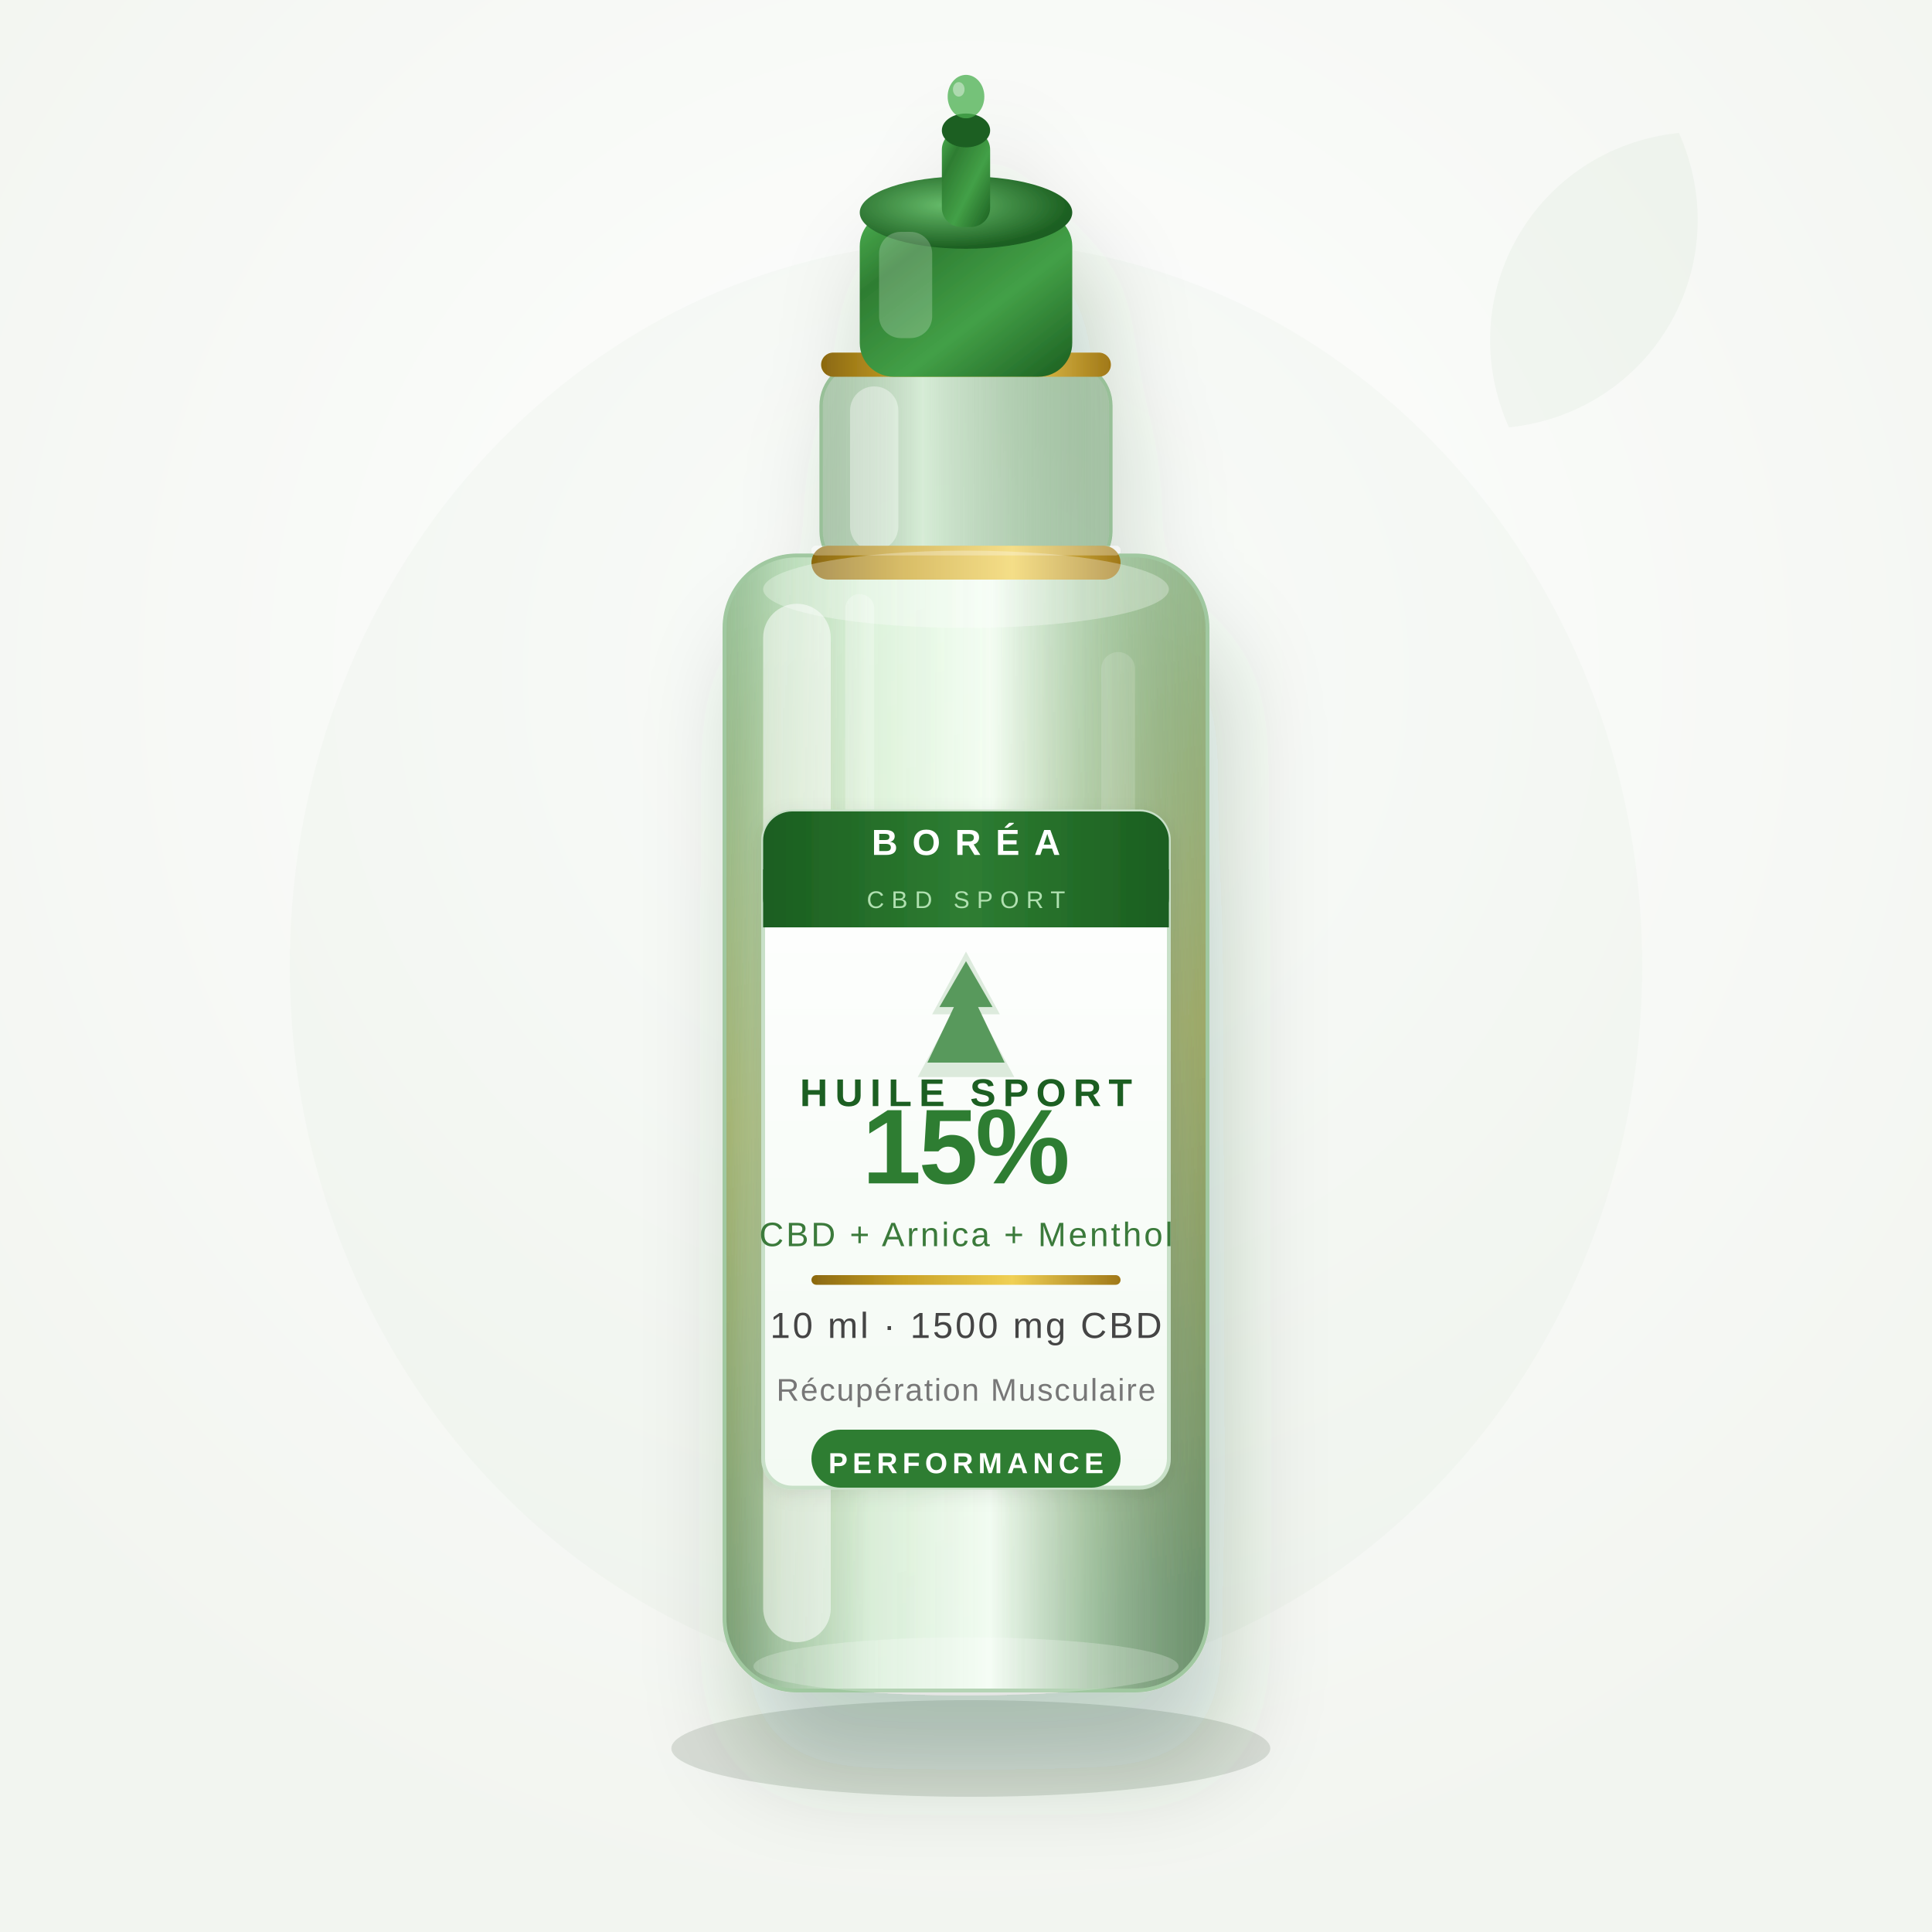
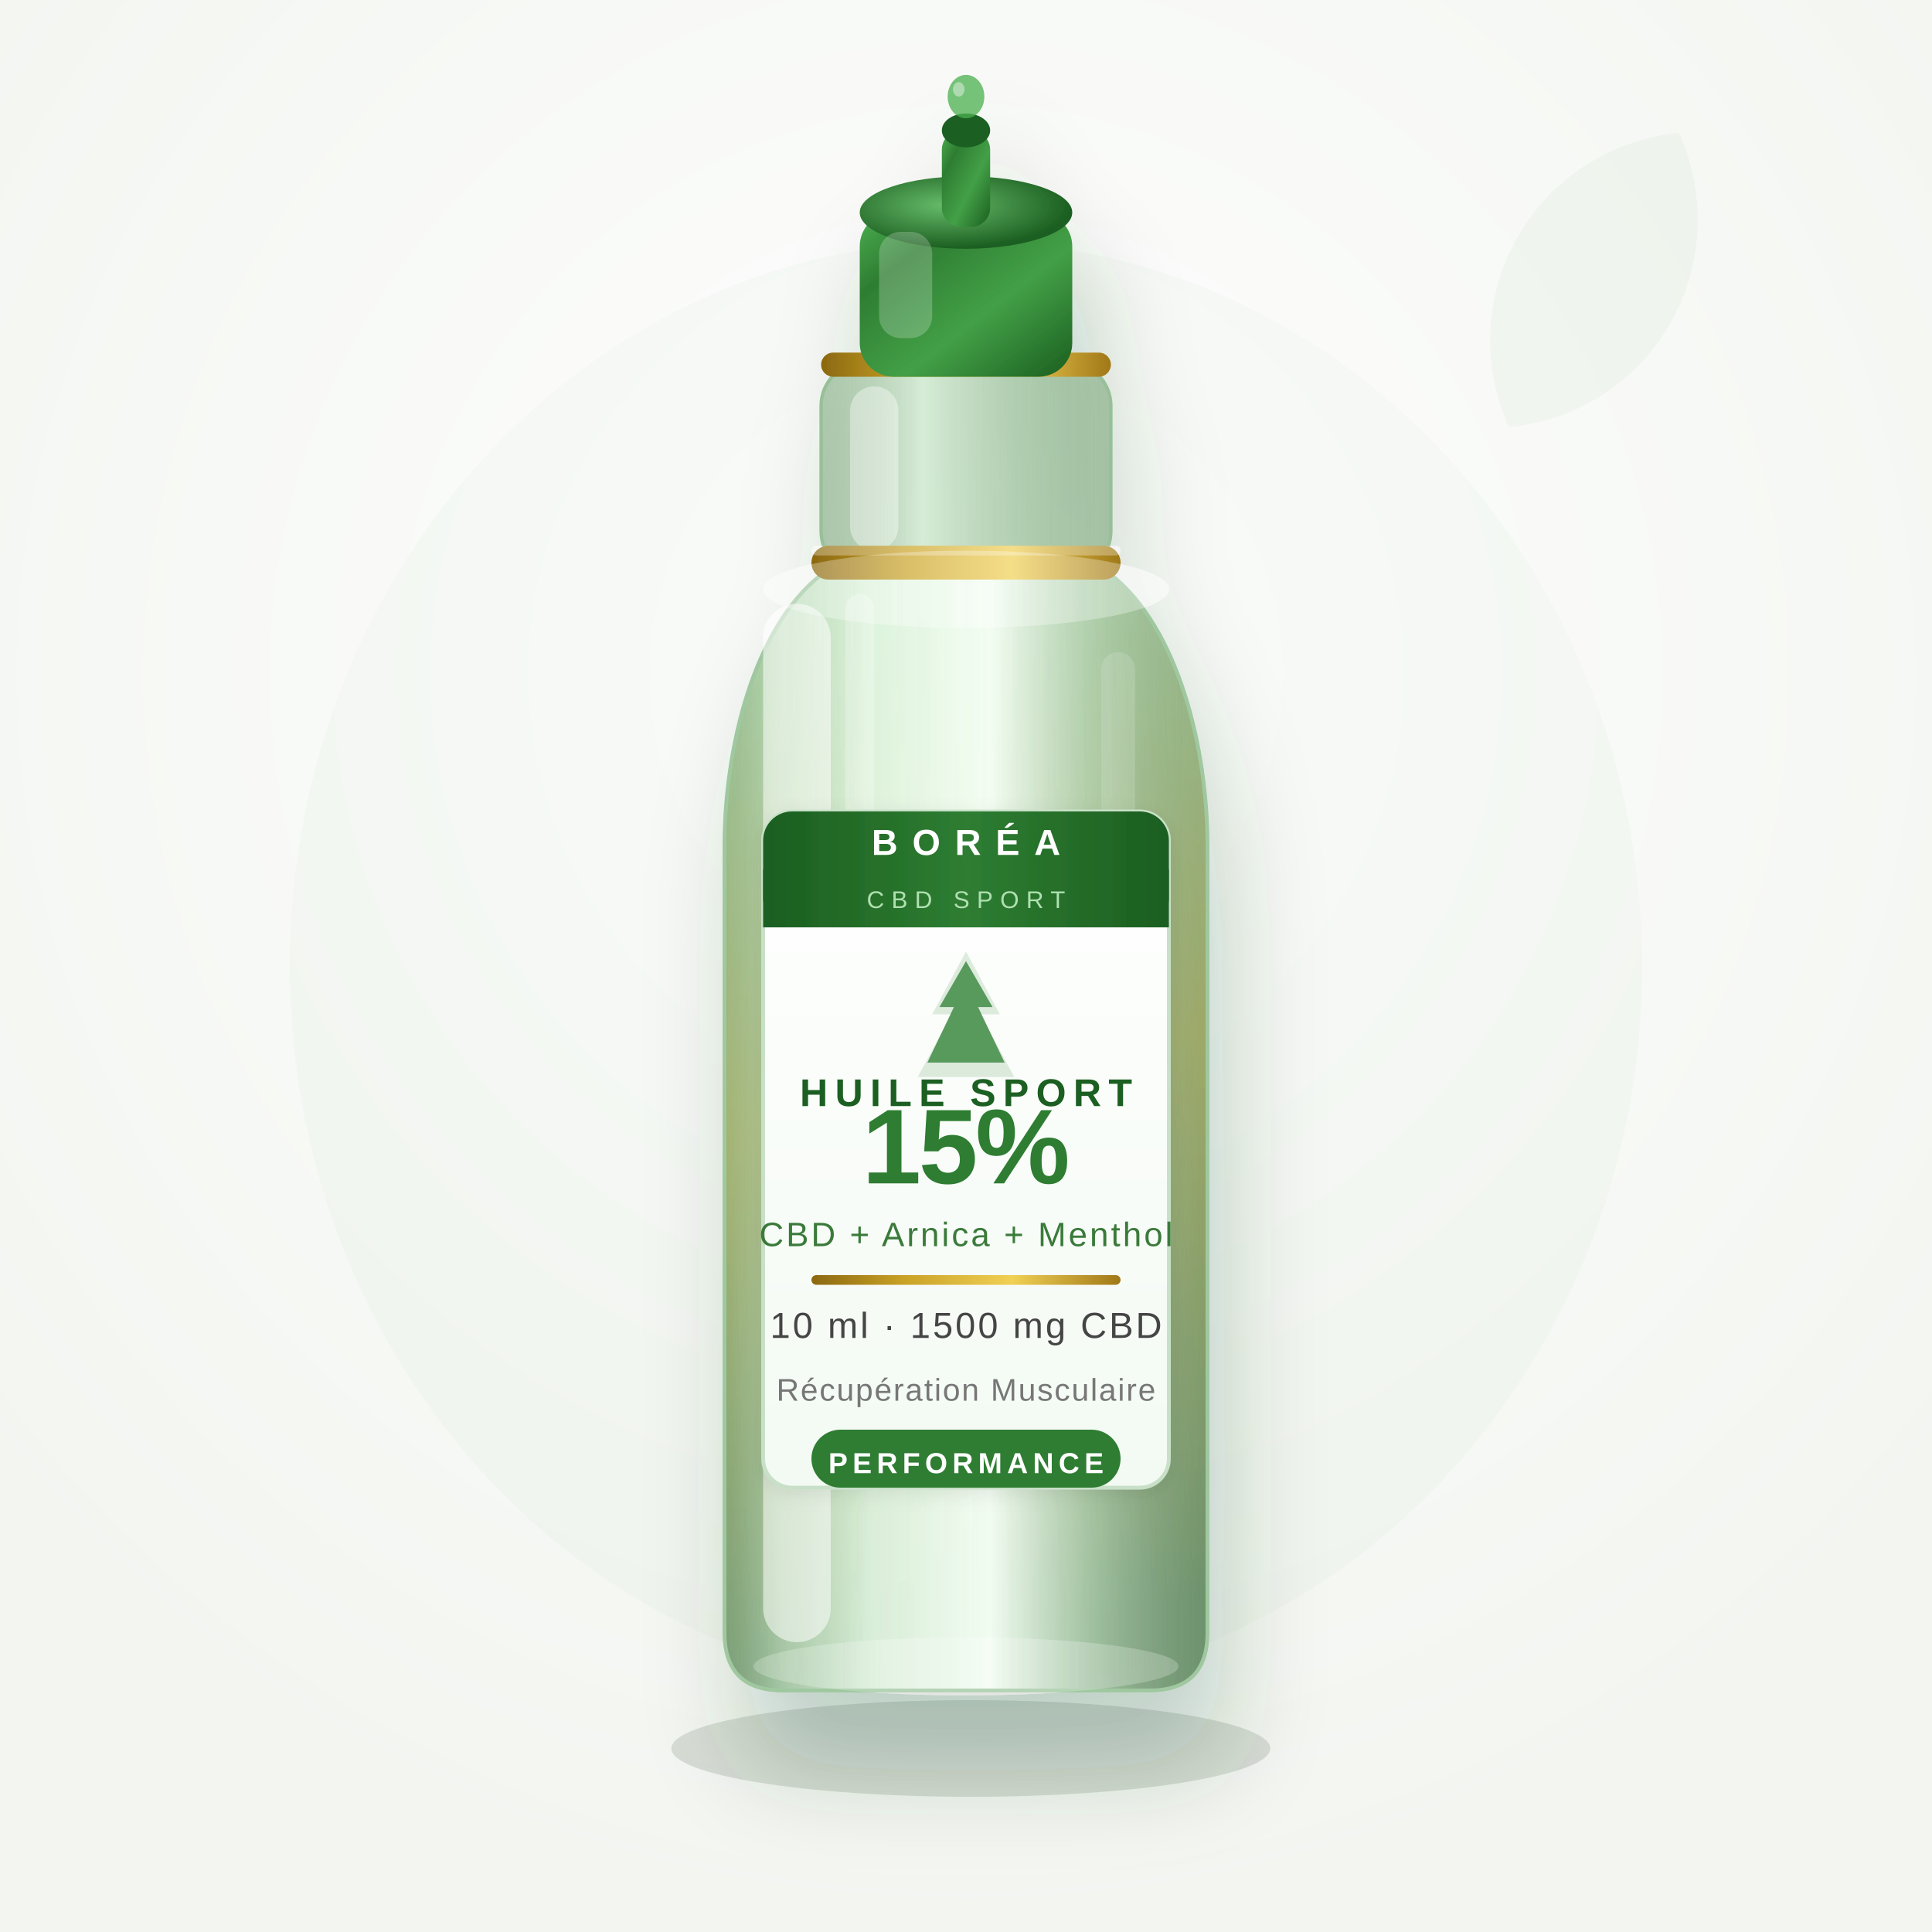
<svg xmlns="http://www.w3.org/2000/svg" viewBox="0 0 400 400" width="400" height="400">
  <defs>
    <radialGradient id="bg-hsp" cx="50%" cy="35%" r="65%">
      <stop offset="0%" stop-color="#ffffff" />
      <stop offset="100%" stop-color="#f2f5f0" />
    </radialGradient>
    <linearGradient id="glass-hsp" x1="0%" y1="0%" x2="100%" y2="0%">
      <stop offset="0%" stop-color="#7aaa7a" stop-opacity="0.55" />
      <stop offset="12%" stop-color="#b8dab8" stop-opacity="0.75" />
      <stop offset="30%" stop-color="#e0f5e0" stop-opacity="0.92" />
      <stop offset="55%" stop-color="#f5fff5" stop-opacity="0.97" />
      <stop offset="75%" stop-color="#b0d0b0" stop-opacity="0.82" />
      <stop offset="100%" stop-color="#6a986a" stop-opacity="0.50" />
    </linearGradient>
    <linearGradient id="oil-hsp" x1="0%" y1="0%" x2="10%" y2="100%">
      <stop offset="0%" stop-color="#90c890" stop-opacity="0.55" />
      <stop offset="50%" stop-color="#c9a227" stop-opacity="0.65" />
      <stop offset="100%" stop-color="#507050" stop-opacity="0.75" />
    </linearGradient>
    <linearGradient id="neck-hsp" x1="0%" y1="0%" x2="100%" y2="0%">
      <stop offset="0%" stop-color="#80aa80" stop-opacity="0.6" />
      <stop offset="35%" stop-color="#d5ecd5" stop-opacity="0.9" />
      <stop offset="100%" stop-color="#70a070" stop-opacity="0.55" />
    </linearGradient>
    <linearGradient id="cap-hsp" x1="0%" y1="0%" x2="100%" y2="100%">
      <stop offset="0%" stop-color="#4caf50" />
      <stop offset="25%" stop-color="#2e7d32" />
      <stop offset="60%" stop-color="#43a047" />
      <stop offset="100%" stop-color="#1b5e20" />
    </linearGradient>
    <radialGradient id="cap-top-hsp" cx="40%" cy="40%" r="60%">
      <stop offset="0%" stop-color="#66bb6a" />
      <stop offset="100%" stop-color="#1b5e20" />
    </radialGradient>
    <linearGradient id="label-hsp" x1="0%" y1="0%" x2="0%" y2="100%">
      <stop offset="0%" stop-color="#ffffff" />
      <stop offset="100%" stop-color="#f3faf3" />
    </linearGradient>
    <linearGradient id="label-sport-hsp" x1="0%" y1="0%" x2="100%" y2="0%">
      <stop offset="0%" stop-color="#1b5e20" />
      <stop offset="50%" stop-color="#2e7d32" />
      <stop offset="100%" stop-color="#1b5e20" />
    </linearGradient>
    <linearGradient id="gold-hsp" x1="0%" y1="0%" x2="100%" y2="0%">
      <stop offset="0%" stop-color="#8b6810" />
      <stop offset="30%" stop-color="#c9a227" />
      <stop offset="65%" stop-color="#f0d055" />
      <stop offset="100%" stop-color="#a07818" />
    </linearGradient>
    <filter id="shadow-hsp" x="-30%" y="-20%" width="160%" height="160%">
      <feGaussianBlur in="SourceAlpha" stdDeviation="10" result="blur" />
      <feOffset dx="4" dy="16" result="offsetBlur" />
      <feFlood flood-color="#1a4020" flood-opacity="0.22" result="color" />
      <feComposite in="color" in2="offsetBlur" operator="in" result="shadow" />
      <feMerge>
        <feMergeNode in="shadow" />
        <feMergeNode in="SourceGraphic" />
      </feMerge>
    </filter>
    <filter id="label-shadow-hsp">
      <feDropShadow dx="0" dy="1" stdDeviation="2" flood-color="#000" flood-opacity="0.08" />
    </filter>
    <clipPath id="bottle-clip-hsp">
-       <rect x="150" y="115" width="100" height="235" rx="15" />
+       <path d="M170,119 C156,130 150,155 150,175 L150,338 Q150,350 162,350 L238,350 Q250,350 250,338 L250,175 C250,155 244,130 230,119 Z" />
    </clipPath>
  </defs>
  <rect width="400" height="400" fill="url(#bg-hsp)" />
  <ellipse cx="200" cy="200" rx="140" ry="150" fill="#2e7d32" opacity="0.025" />
  <ellipse cx="201" cy="362" rx="62" ry="10" fill="#1a3a1a" opacity="0.14" />
  <g filter="url(#shadow-hsp)">
-     <rect x="150" y="115" width="100" height="235" rx="15" fill="url(#oil-hsp)" clip-path="url(#bottle-clip-hsp)" />
-     <rect x="150" y="115" width="100" height="235" rx="15" fill="url(#glass-hsp)" stroke="#a0c8a0" stroke-width="0.8" />
+     <path d="M170,119 C156,130 150,155 150,175 L150,338 Q150,350 162,350 L238,350 Q250,350 250,338 L250,175 C250,155 244,130 230,119 Z" fill="url(#oil-hsp)" clip-path="url(#bottle-clip-hsp)" />
+     <path d="M170,119 C156,130 150,155 150,175 L150,338 Q150,350 162,350 L238,350 Q250,350 250,338 L250,175 C250,155 244,130 230,119 Z" fill="url(#glass-hsp)" stroke="#a0c8a0" stroke-width="0.8" />
    <rect x="170" y="75" width="60" height="44" rx="9" fill="url(#neck-hsp)" stroke="#98c098" stroke-width="0.7" />
    <rect x="176" y="80" width="10" height="34" rx="5" fill="white" opacity="0.38" />
    <rect x="168" y="113" width="64" height="7" rx="3.5" fill="url(#gold-hsp)" />
    <rect x="168" y="113" width="64" height="2" rx="1" fill="white" opacity="0.3" />
    <rect x="170" y="73" width="60" height="5" rx="2.5" fill="url(#gold-hsp)" />
    <rect x="158" y="125" width="14" height="215" rx="7" fill="white" opacity="0.52" />
    <rect x="175" y="123" width="6" height="100" rx="3" fill="white" opacity="0.24" />
    <ellipse cx="200" cy="122" rx="42" ry="8" fill="white" opacity="0.30" />
    <rect x="228" y="135" width="7" height="160" rx="3.5" fill="white" opacity="0.14" />
    <ellipse cx="200" cy="345" rx="44" ry="6" fill="white" opacity="0.22" />
    <rect x="158" y="168" width="84" height="140" rx="6" fill="url(#label-hsp)" filter="url(#label-shadow-hsp)" stroke="#c8e0c8" stroke-width="0.8" />
    <rect x="158" y="168" width="84" height="24" rx="6" fill="url(#label-sport-hsp)" />
    <rect x="158" y="180" width="84" height="12" fill="url(#label-sport-hsp)" />
    <text x="200" y="177" font-family="'Helvetica Neue', Arial, sans-serif" font-size="7.5" font-weight="700" fill="white" text-anchor="middle" letter-spacing="3">BORÉA</text>
    <text x="200" y="188" font-family="'Helvetica Neue', Arial, sans-serif" font-size="5" fill="#b0e0b0" text-anchor="middle" letter-spacing="1.5">CBD SPORT</text>
    <g transform="translate(200, 210)">
      <polygon points="0,-13 7,0 3,0 10,13 -0,13 -10,13 -3,0 -7,0" fill="#2e7d32" opacity="0.15" />
      <polygon points="0,-11 5.5,-1.5 2.5,-1.5 8,10 0,10 -8,10 -2.5,-1.5 -5.5,-1.5" fill="#2e7d32" opacity="0.75" />
    </g>
    <text x="200" y="229" font-family="'Helvetica Neue', Arial, sans-serif" font-size="8" font-weight="700" fill="#1b5e20" text-anchor="middle" letter-spacing="1.5">HUILE SPORT</text>
    <text x="200" y="245" font-family="'Helvetica Neue', Arial, sans-serif" font-size="22" font-weight="900" fill="#2e7d32" text-anchor="middle" letter-spacing="-0.5">15%</text>
    <text x="200" y="258" font-family="'Helvetica Neue', Arial, sans-serif" font-size="7" fill="#3a7a3a" text-anchor="middle" letter-spacing="0.5">CBD + Arnica + Menthol</text>
    <rect x="168" y="264" width="64" height="2" rx="1" fill="url(#gold-hsp)" />
    <text x="200" y="277" font-family="'Helvetica Neue', Arial, sans-serif" font-size="7.5" fill="#444444" text-anchor="middle" letter-spacing="0.5">10 ml · 1500 mg CBD</text>
    <text x="200" y="290" font-family="'Helvetica Neue', Arial, sans-serif" font-size="6.5" fill="#777777" text-anchor="middle" letter-spacing="0.3">Récupération Musculaire</text>
    <rect x="168" y="296" width="64" height="12" rx="6" fill="#2e7d32" />
    <text x="200" y="305" font-family="'Helvetica Neue', Arial, sans-serif" font-size="6" font-weight="600" fill="white" text-anchor="middle" letter-spacing="1">PERFORMANCE</text>
    <rect x="178" y="44" width="44" height="34" rx="7" fill="url(#cap-hsp)" />
    <ellipse cx="200" cy="44" rx="22" ry="7.5" fill="url(#cap-top-hsp)" />
    <rect x="182" y="48" width="11" height="22" rx="4.5" fill="white" opacity="0.22" />
    <rect x="195" y="27" width="10" height="20" rx="4" fill="url(#cap-hsp)" />
    <ellipse cx="200" cy="27" rx="5" ry="3.5" fill="#1b5e20" />
    <ellipse cx="200" cy="20" rx="3.8" ry="4.5" fill="#4caf50" opacity="0.75" />
    <ellipse cx="198.5" cy="18.5" rx="1.2" ry="1.5" fill="white" opacity="0.4" />
  </g>
  <g opacity="0.04" transform="translate(330, 58) rotate(30) scale(2.2)">
    <path d="M0,-16 C11,-8 11,8 0,16 C-11,8 -11,-8 0,-16Z" fill="#2e7d32" />
  </g>
</svg>
